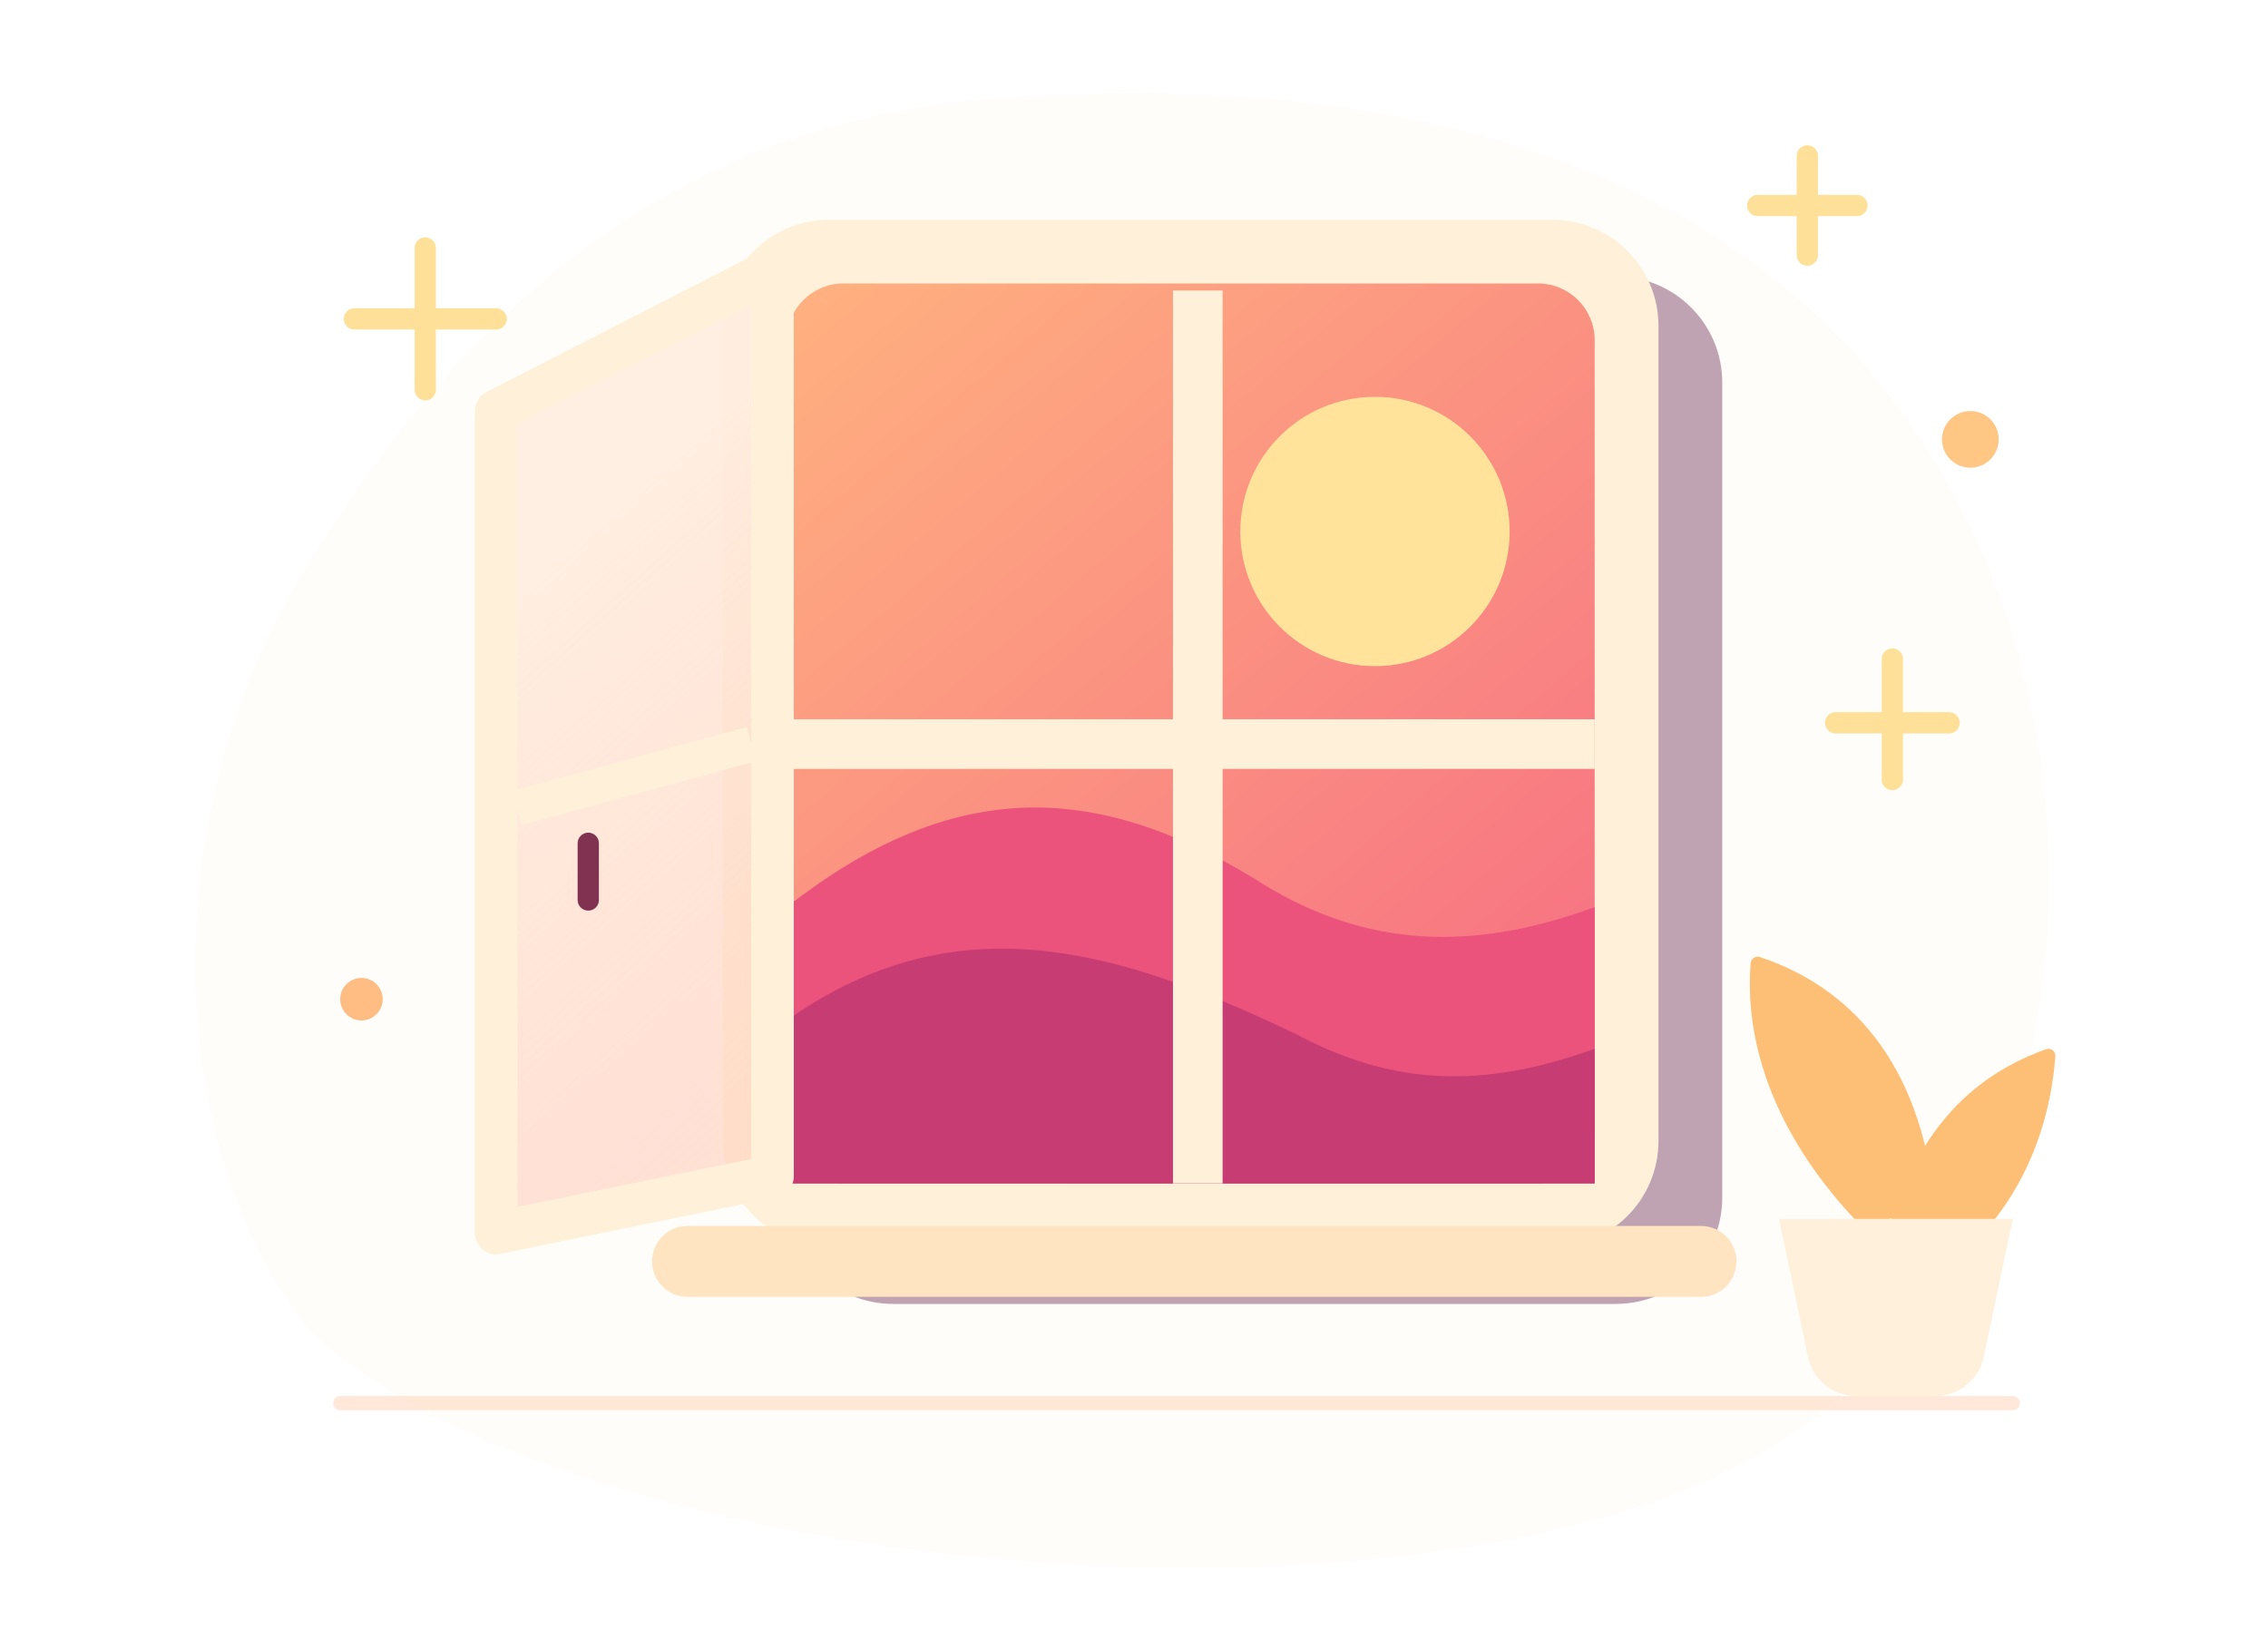
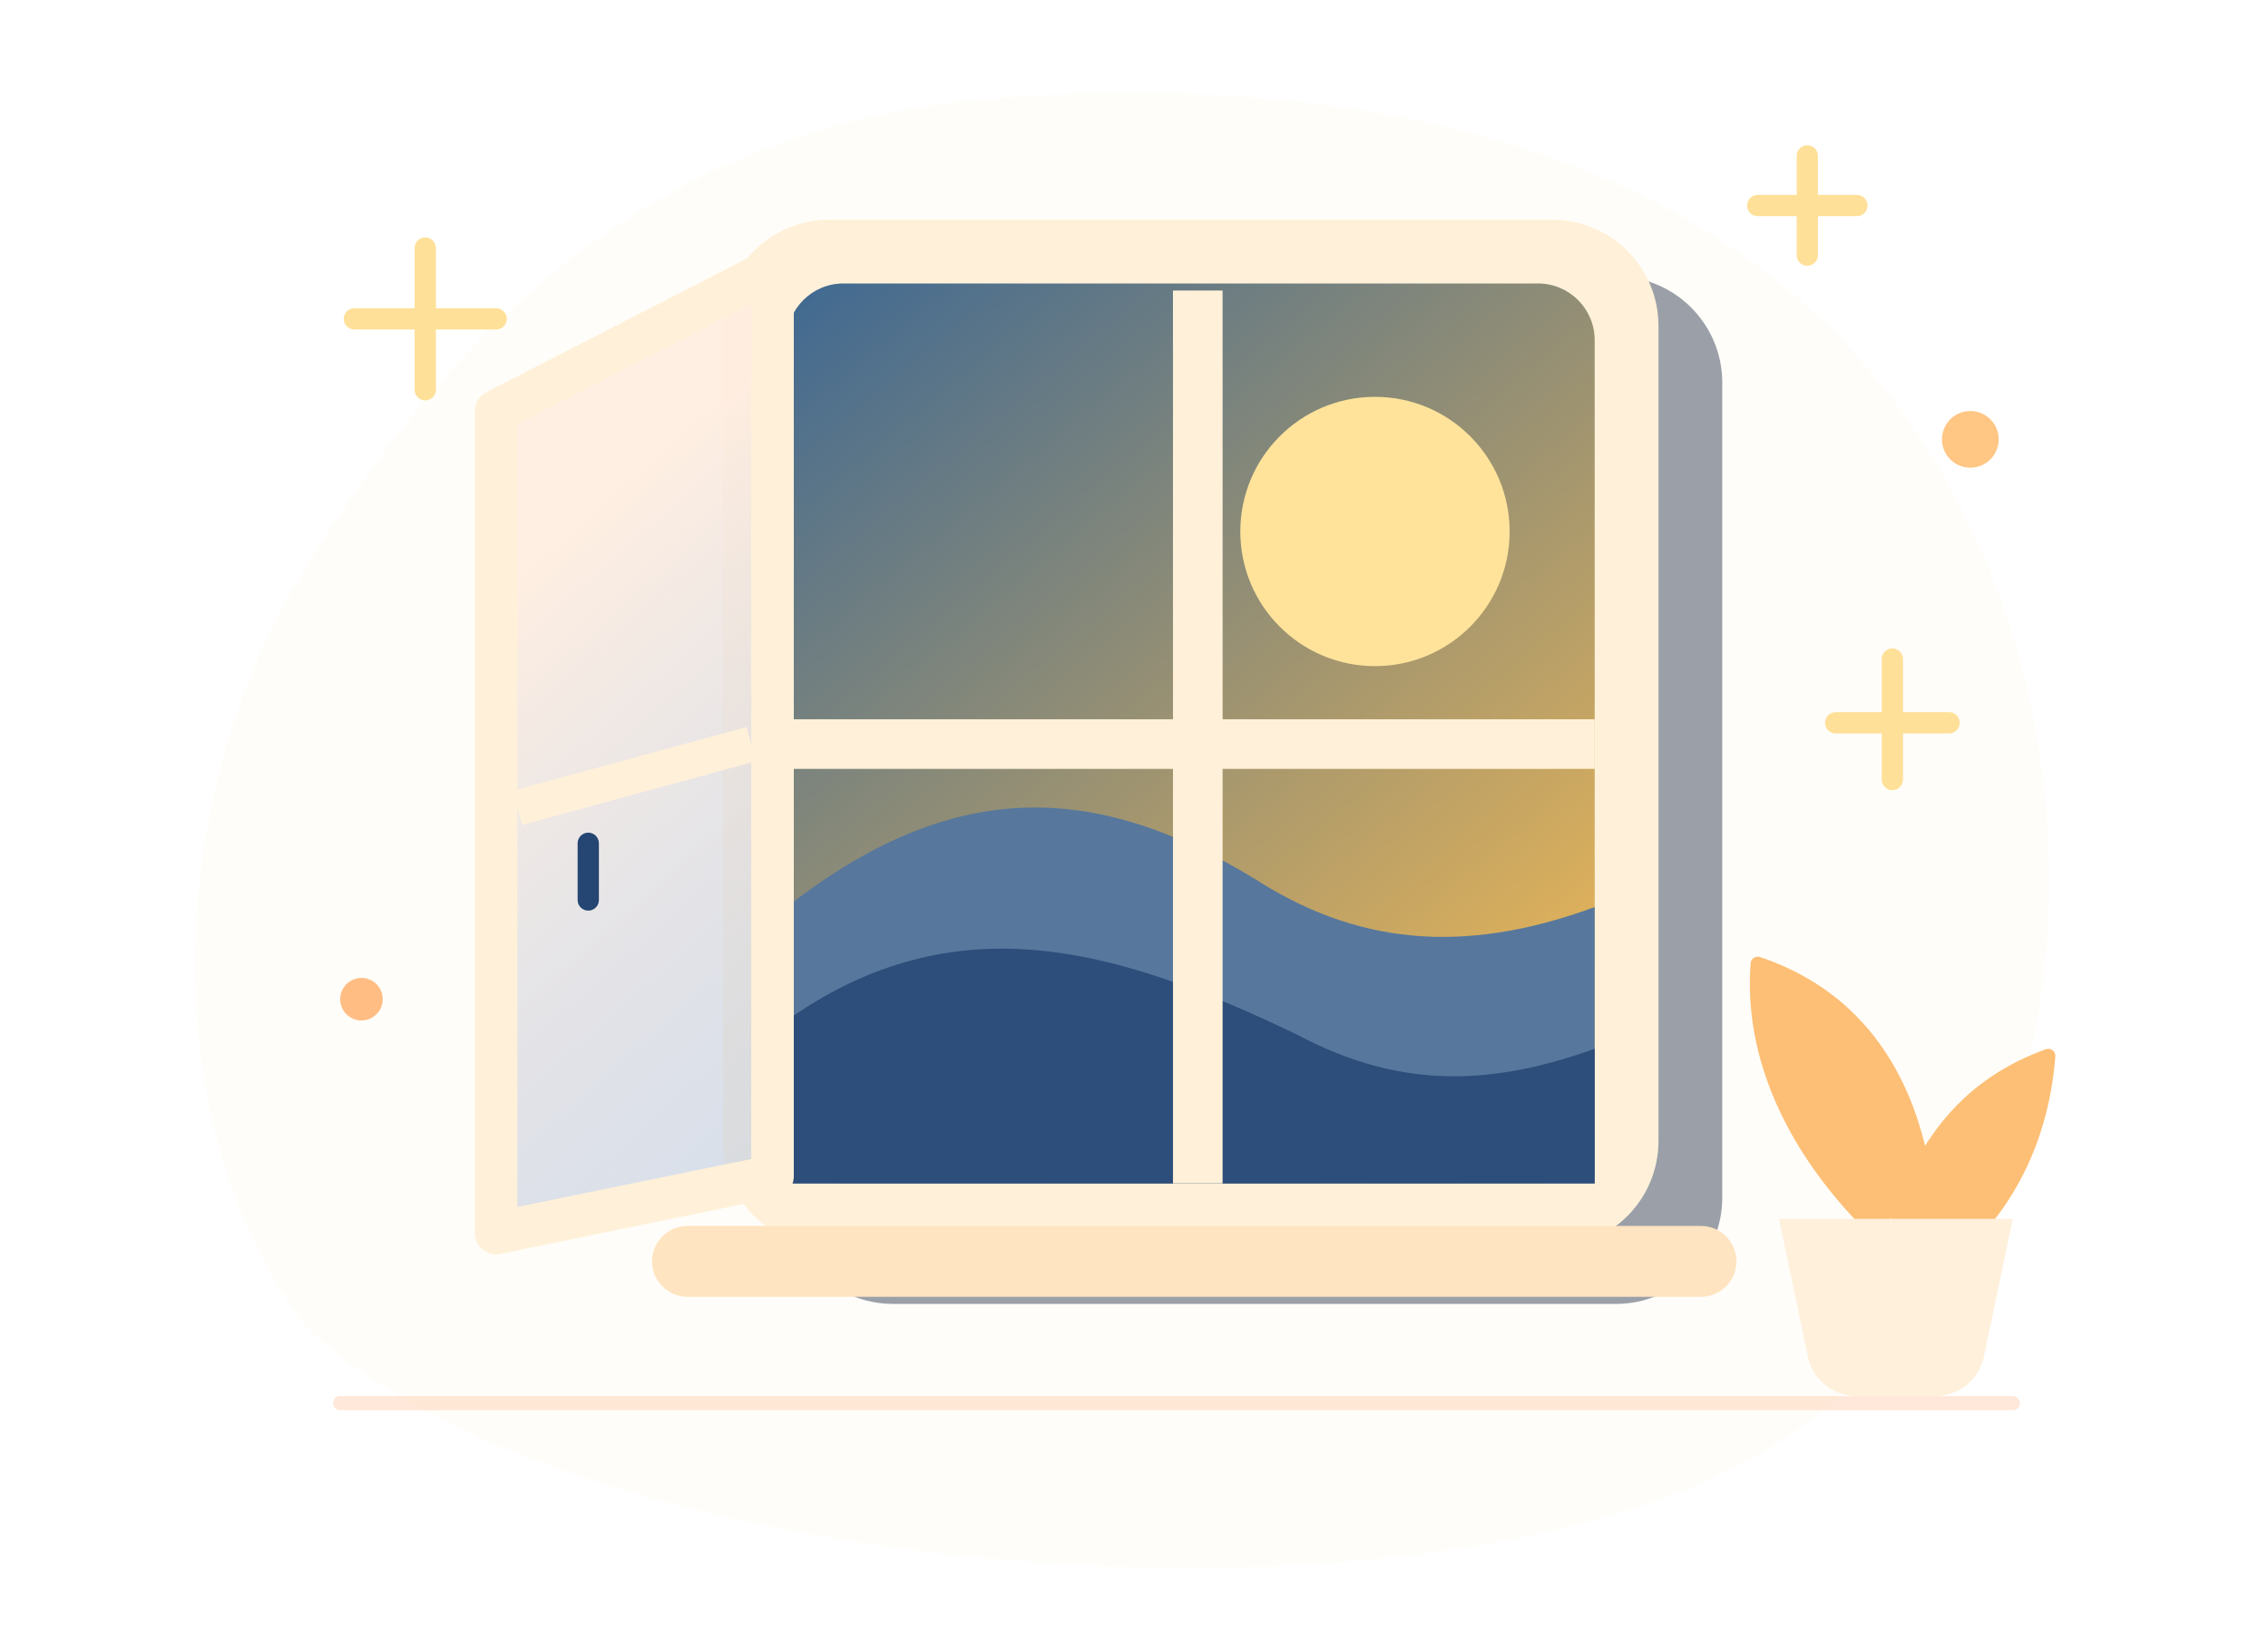
<svg xmlns="http://www.w3.org/2000/svg" viewBox="0 0 320 230" fill="none">
  <defs>
    <linearGradient id="sky" x1="119" y1="37" x2="223" y2="160" gradientUnits="userSpaceOnUse">
-       <stop stop-color="#FFB080" />
-       <stop offset="1" stop-color="#F66C83" />
+       <stop stop-color="#426A91" />
+       <stop offset="1" stop-color="#F6BB52" />
    </linearGradient>
    <linearGradient id="glass" x1="90" y1="66" x2="175" y2="161" gradientUnits="userSpaceOnUse">
      <stop stop-color="#FFEDE0" stop-opacity=".92" />
-       <stop offset="1" stop-color="#FFC0AA" stop-opacity=".45" />
+       <stop offset="1" stop-color="#A0BDE2" stop-opacity=".45" />
    </linearGradient>
  </defs>
  <path d="M43 187c-21-28-20-73-1-105 21-35 50-64 97-68 50-4 104 5 132 48 28 42 24 107-15 138-44 35-176 24-213-13Z" fill="#FFF0D9" fill-opacity=".15" />
  <path d="M48 198h236" stroke="#FFD4B6" stroke-opacity=".52" stroke-width="2" stroke-linecap="round" />
-   <rect x="111" y="39" width="132" height="145" rx="15" fill="#6A254F" opacity=".42" />
+   <rect x="111" y="39" width="132" height="145" rx="15" fill="#101E37" opacity=".42" />
  <rect x="102" y="31" width="132" height="145" rx="15" fill="#FFF1D9" />
  <rect x="111" y="40" width="114" height="127" rx="8" fill="url(#sky)" />
  <circle cx="194" cy="75" r="19" fill="#FFE39B" />
-   <path d="M111 128c23-18 43-18 66-4 14 9 29 11 48 4v39H111v-39Z" fill="#EB537D" />
-   <path d="M111 144c24-17 47-10 72 2 15 8 28 7 42 2v19H111v-23Z" fill="#C73C72" />
+   <path d="M111 128c23-18 43-18 66-4 14 9 29 11 48 4v39H111v-39Z" fill="#57779D" />
+   <path d="M111 144c24-17 47-10 72 2 15 8 28 7 42 2v19H111v-23Z" fill="#2D4D7A" />
  <path d="M111 105h114M169 41v126" stroke="#FFF1D9" stroke-width="7" />
  <path d="M109 38 70 58v116l39-8V38Z" fill="url(#glass)" stroke="#FFF1D9" stroke-width="6" stroke-linejoin="round" />
  <path d="m73 114 33-9" stroke="#FFF1D9" stroke-width="5" />
-   <path d="M83 119v8" stroke="#813251" stroke-width="3" stroke-linecap="round" />
+   <path d="M83 119v8" stroke="#254572" stroke-width="3" stroke-linecap="round" />
  <rect x="92" y="173" width="153" height="10" rx="5" fill="#FFE4C1" />
  <path d="M264 173c-11-11-17-24-16-37 12 4 22 14 24 34m-5 5c4-14 11-22 22-26-1 13-7 23-15 29" fill="#FDBF75" stroke="#FDBF75" stroke-width="2" stroke-linejoin="round" />
  <path d="M251 172h33l-4 19a7 7 0 0 1-7 6h-11a7 7 0 0 1-7-6l-4-19Z" fill="#FFF0DC" />
  <path d="M60 35v20M50 45h20m197 48v17m-8-8h16M255 22v14m-7-7h14" stroke="#FFE098" stroke-width="3" stroke-linecap="round" />
  <circle cx="51" cy="141" r="3" fill="#FFBD84" />
  <circle cx="278" cy="62" r="4" fill="#FFC684" />
</svg>
